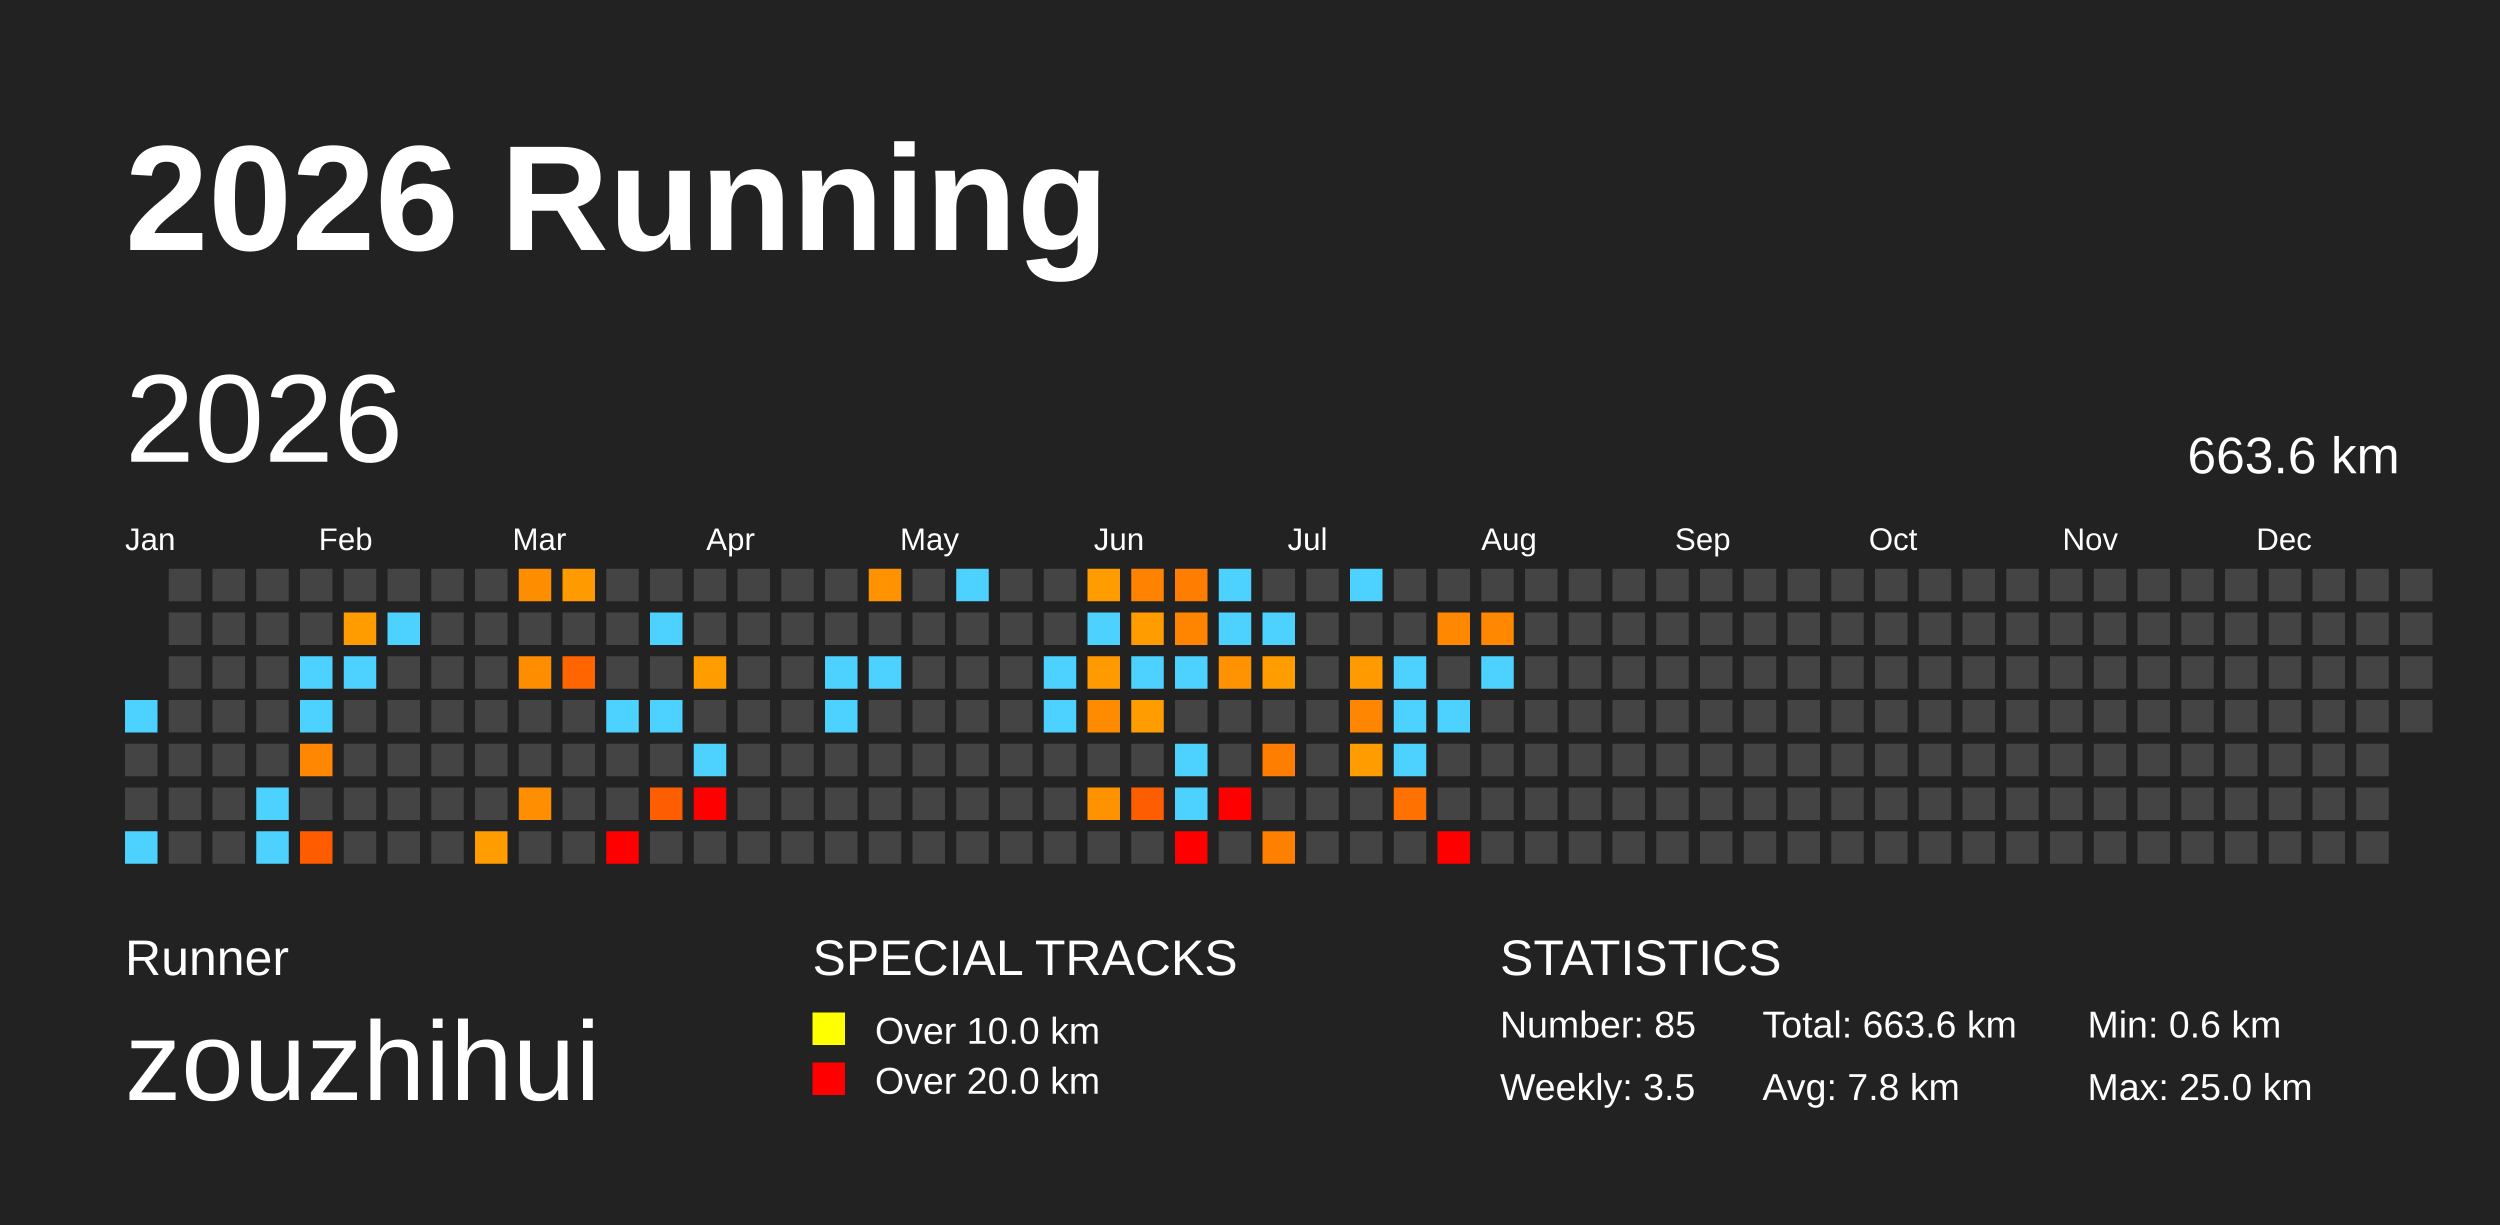
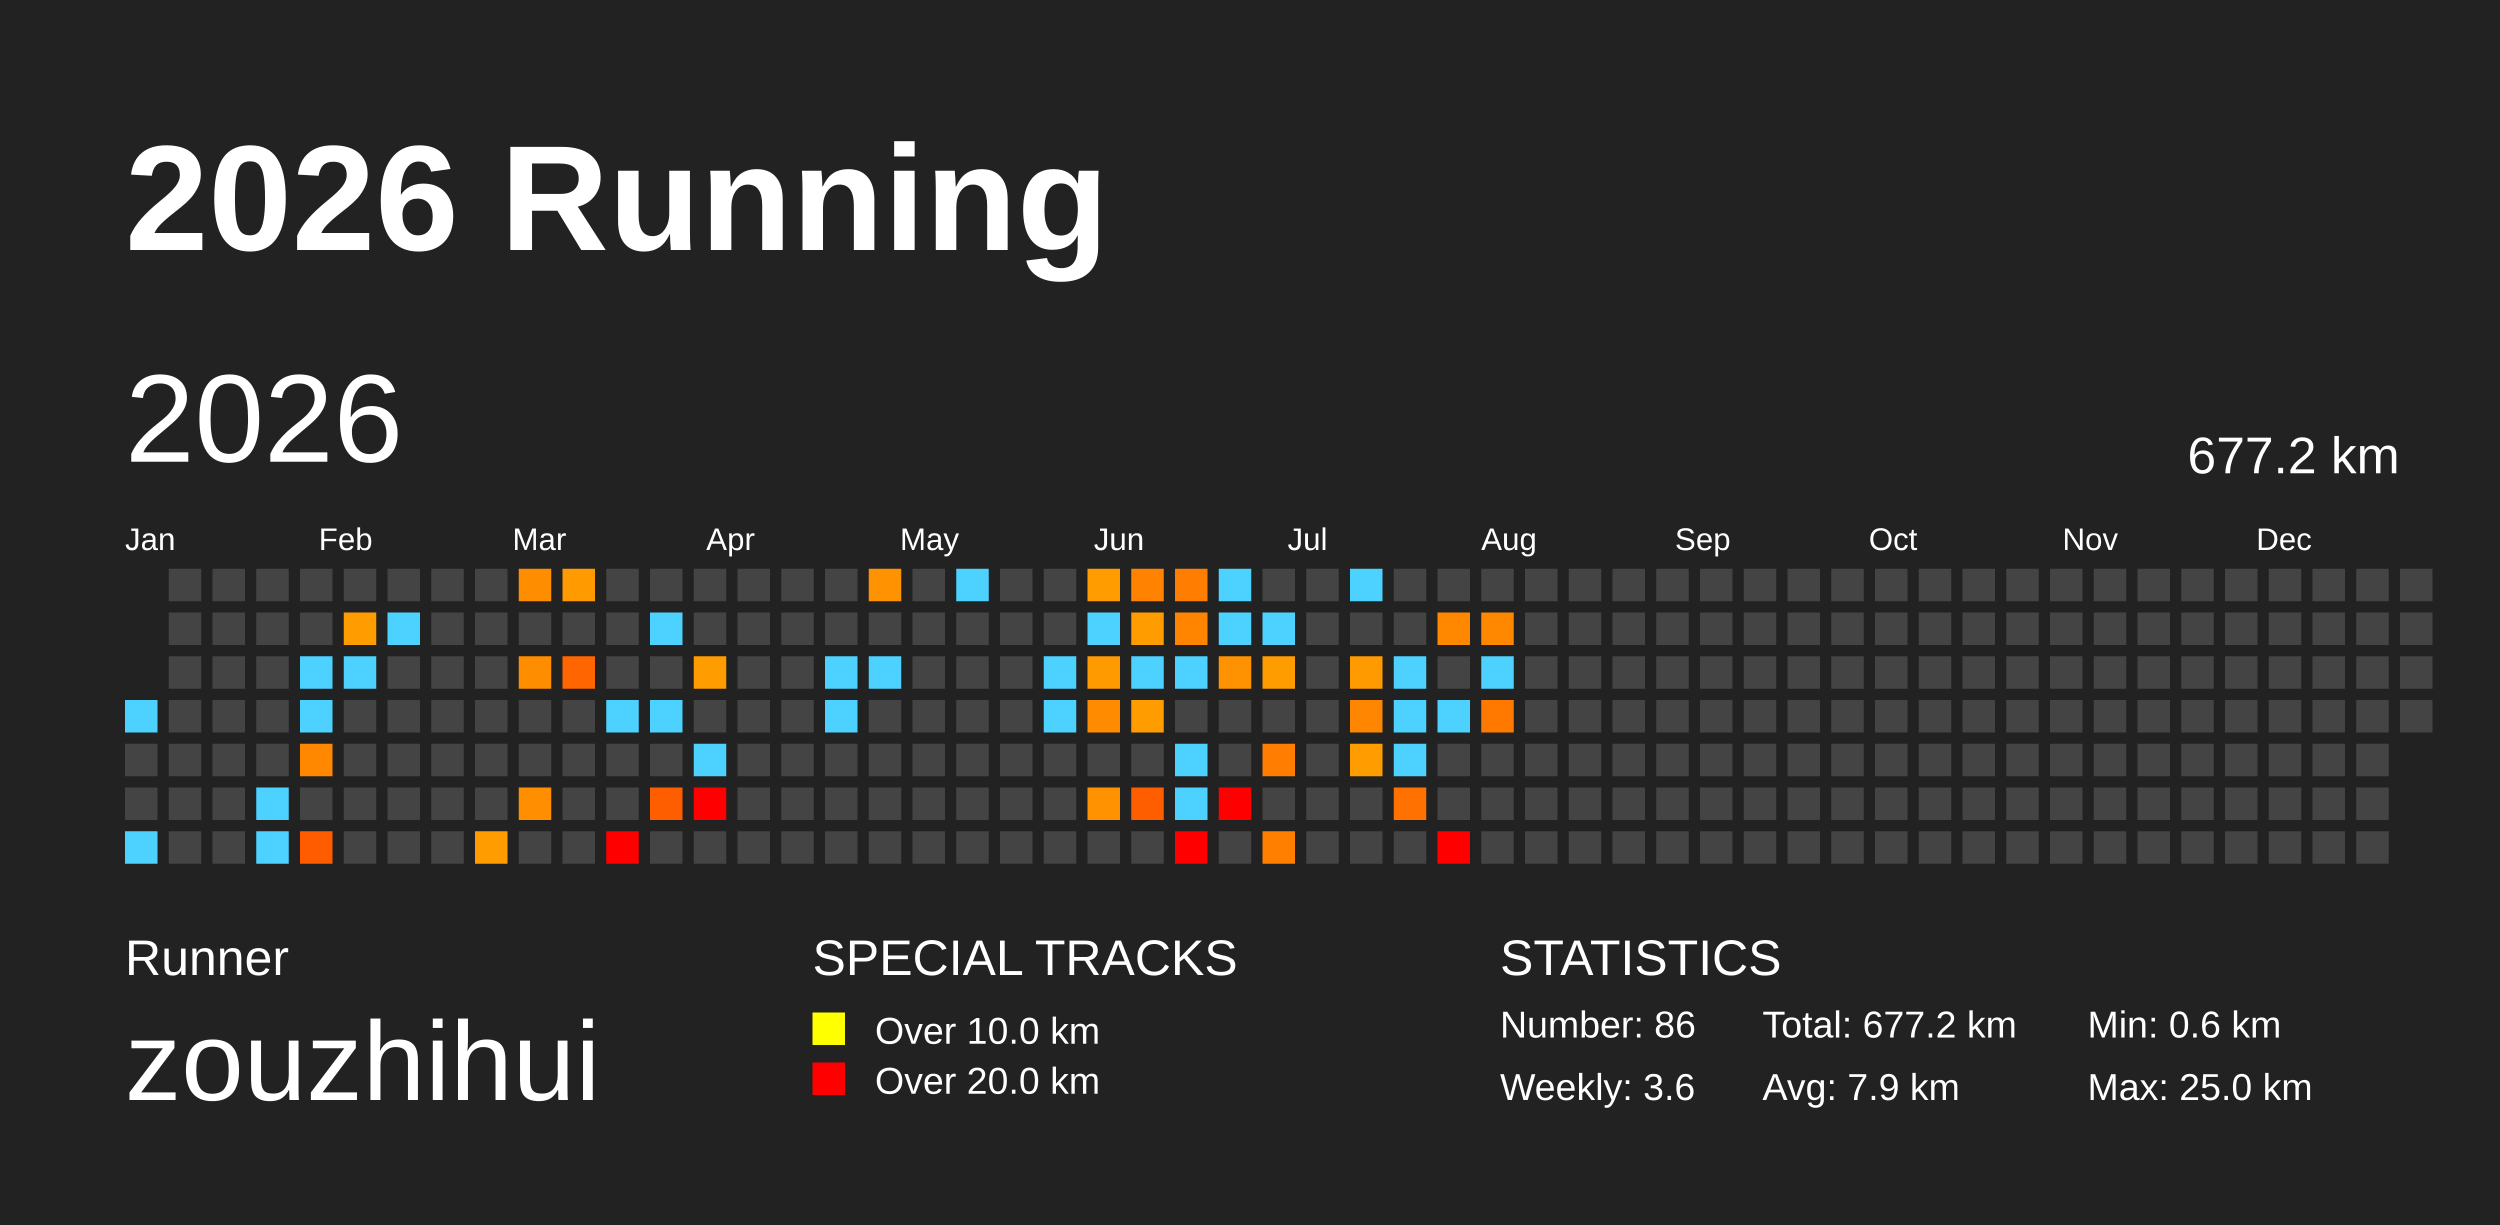
<svg xmlns="http://www.w3.org/2000/svg" baseProfile="full" height="98mm" version="1.1" viewBox="0,0,200,98" width="200mm">
  <defs />
  <rect fill="#222222" height="98" width="200" x="0" y="0" />
  <text fill="#FFFFFF" style="font-size:12px; font-family:Arial; font-weight:bold;" x="10" y="20">2026 Running</text>
  <text fill="#FFFFFF" style="font-size:4px; font-family:Arial" x="10" y="78">Runner</text>
  <text fill="#FFFFFF" style="font-size:9px; font-family:Arial" x="10" y="88">zouzhihui</text>
  <text fill="#FFFFFF" style="font-size:4px; font-family:Arial" x="65" y="78">SPECIAL TRACKS</text>
  <rect fill="yellow" height="2.6" width="2.6" x="65" y="81" />
  <text fill="#FFFFFF" style="font-size:3px; font-family:Arial" x="70" y="83.5">Over 10.0 km</text>
  <rect fill="red" height="2.6" width="2.6" x="65" y="85" />
  <text fill="#FFFFFF" style="font-size:3px; font-family:Arial" x="70" y="87.5">Over 20.0 km</text>
  <text fill="#FFFFFF" style="font-size:4px; font-family:Arial" x="120" y="78">STATISTICS</text>
-   <text fill="#FFFFFF" style="font-size:3px; font-family:Arial" x="120" y="83">Number: 85</text>
-   <text fill="#FFFFFF" style="font-size:3px; font-family:Arial" x="120" y="88">Weekly: 3.5</text>
-   <text fill="#FFFFFF" style="font-size:3px; font-family:Arial" x="141" y="83">Total: 663.6 km</text>
-   <text fill="#FFFFFF" style="font-size:3px; font-family:Arial" x="141" y="88">Avg: 7.8 km</text>
+   <text fill="#FFFFFF" style="font-size:3px; font-family:Arial" x="120" y="83">Number: 86</text>
+   <text fill="#FFFFFF" style="font-size:3px; font-family:Arial" x="120" y="88">Weekly: 3.6</text>
+   <text fill="#FFFFFF" style="font-size:3px; font-family:Arial" x="141" y="83">Total: 677.2 km</text>
+   <text fill="#FFFFFF" style="font-size:3px; font-family:Arial" x="141" y="88">Avg: 7.9 km</text>
  <text fill="#FFFFFF" style="font-size:3px; font-family:Arial" x="167" y="83">Min: 0.6 km</text>
  <text fill="#FFFFFF" style="font-size:3px; font-family:Arial" x="167" y="88">Max: 25.0 km</text>
  <text dominant-baseline="hanging" fill="#FFFFFF" style="font-size:10.0px; font-family:Arial;" x="10" y="30">2026</text>
-   <text dominant-baseline="hanging" fill="#FFFFFF" style="font-size:4.125px; font-family:Arial;" x="175" y="35">663.6 km</text>
+   <text dominant-baseline="hanging" fill="#FFFFFF" style="font-size:4.125px; font-family:Arial;" x="175" y="35">677.2 km</text>
  <text fill="#FFFFFF" style="font-size:2.5px; font-family:Arial" x="10.0" y="44">Jan</text>
  <text fill="#FFFFFF" style="font-size:2.5px; font-family:Arial" x="25.5" y="44">Feb</text>
  <text fill="#FFFFFF" style="font-size:2.5px; font-family:Arial" x="41.0" y="44">Mar</text>
  <text fill="#FFFFFF" style="font-size:2.5px; font-family:Arial" x="56.5" y="44">Apr</text>
  <text fill="#FFFFFF" style="font-size:2.5px; font-family:Arial" x="72.0" y="44">May</text>
  <text fill="#FFFFFF" style="font-size:2.5px; font-family:Arial" x="87.5" y="44">Jun</text>
  <text fill="#FFFFFF" style="font-size:2.5px; font-family:Arial" x="103.0" y="44">Jul</text>
  <text fill="#FFFFFF" style="font-size:2.5px; font-family:Arial" x="118.5" y="44">Aug</text>
  <text fill="#FFFFFF" style="font-size:2.5px; font-family:Arial" x="134.0" y="44">Sep</text>
  <text fill="#FFFFFF" style="font-size:2.5px; font-family:Arial" x="149.5" y="44">Oct</text>
  <text fill="#FFFFFF" style="font-size:2.5px; font-family:Arial" x="165.0" y="44">Nov</text>
  <text fill="#FFFFFF" style="font-size:2.5px; font-family:Arial" x="180.5" y="44">Dec</text>
  <rect fill="#4dd2ff" height="2.6" width="2.6" x="10.0" y="56.0" />
  <rect fill="#444444" height="2.6" width="2.6" x="10.0" y="59.5" />
  <rect fill="#444444" height="2.6" width="2.6" x="10.0" y="63.0" />
  <rect fill="#4dd2ff" height="2.6" width="2.6" x="10.0" y="66.5" />
  <rect fill="#444444" height="2.6" width="2.6" x="13.5" y="45.5" />
  <rect fill="#444444" height="2.6" width="2.6" x="13.5" y="49.0" />
  <rect fill="#444444" height="2.6" width="2.6" x="13.5" y="52.5" />
  <rect fill="#444444" height="2.6" width="2.6" x="13.5" y="56.0" />
  <rect fill="#444444" height="2.6" width="2.6" x="13.5" y="59.5" />
  <rect fill="#444444" height="2.6" width="2.6" x="13.5" y="63.0" />
  <rect fill="#444444" height="2.6" width="2.6" x="13.5" y="66.5" />
  <rect fill="#444444" height="2.6" width="2.6" x="17.0" y="45.5" />
  <rect fill="#444444" height="2.6" width="2.6" x="17.0" y="49.0" />
  <rect fill="#444444" height="2.6" width="2.6" x="17.0" y="52.5" />
  <rect fill="#444444" height="2.6" width="2.6" x="17.0" y="56.0" />
  <rect fill="#444444" height="2.6" width="2.6" x="17.0" y="59.5" />
  <rect fill="#444444" height="2.6" width="2.6" x="17.0" y="63.0" />
  <rect fill="#444444" height="2.6" width="2.6" x="17.0" y="66.5" />
  <rect fill="#444444" height="2.6" width="2.6" x="20.5" y="45.5" />
  <rect fill="#444444" height="2.6" width="2.6" x="20.5" y="49.0" />
  <rect fill="#444444" height="2.6" width="2.6" x="20.5" y="52.5" />
  <rect fill="#444444" height="2.6" width="2.6" x="20.5" y="56.0" />
  <rect fill="#444444" height="2.6" width="2.6" x="20.5" y="59.5" />
  <rect fill="#4dd2ff" height="2.6" width="2.6" x="20.5" y="63.0" />
  <rect fill="#4dd2ff" height="2.6" width="2.6" x="20.5" y="66.5" />
  <rect fill="#444444" height="2.6" width="2.6" x="24.0" y="45.5" />
  <rect fill="#444444" height="2.6" width="2.6" x="24.0" y="49.0" />
  <rect fill="#4dd2ff" height="2.6" width="2.6" x="24.0" y="52.5" />
  <rect fill="#4dd2ff" height="2.6" width="2.6" x="24.0" y="56.0" />
  <rect fill="#ff8800" height="2.6" width="2.6" x="24.0" y="59.5" />
  <rect fill="#444444" height="2.6" width="2.6" x="24.0" y="63.0" />
  <rect fill="#ff5c00" height="2.6" width="2.6" x="24.0" y="66.5" />
  <rect fill="#444444" height="2.6" width="2.6" x="27.5" y="45.5" />
  <rect fill="#ff9d00" height="2.6" width="2.6" x="27.5" y="49.0" />
  <rect fill="#4dd2ff" height="2.6" width="2.6" x="27.5" y="52.5" />
  <rect fill="#444444" height="2.6" width="2.6" x="27.5" y="56.0" />
  <rect fill="#444444" height="2.6" width="2.6" x="27.5" y="59.5" />
  <rect fill="#444444" height="2.6" width="2.6" x="27.5" y="63.0" />
  <rect fill="#444444" height="2.6" width="2.6" x="27.5" y="66.5" />
  <rect fill="#444444" height="2.6" width="2.6" x="31.0" y="45.5" />
  <rect fill="#4dd2ff" height="2.6" width="2.6" x="31.0" y="49.0" />
  <rect fill="#444444" height="2.6" width="2.6" x="31.0" y="52.5" />
  <rect fill="#444444" height="2.6" width="2.6" x="31.0" y="56.0" />
  <rect fill="#444444" height="2.6" width="2.6" x="31.0" y="59.5" />
  <rect fill="#444444" height="2.6" width="2.6" x="31.0" y="63.0" />
  <rect fill="#444444" height="2.6" width="2.6" x="31.0" y="66.5" />
  <rect fill="#444444" height="2.6" width="2.6" x="34.5" y="45.5" />
  <rect fill="#444444" height="2.6" width="2.6" x="34.5" y="49.0" />
  <rect fill="#444444" height="2.6" width="2.6" x="34.5" y="52.5" />
  <rect fill="#444444" height="2.6" width="2.6" x="34.5" y="56.0" />
  <rect fill="#444444" height="2.6" width="2.6" x="34.5" y="59.5" />
  <rect fill="#444444" height="2.6" width="2.6" x="34.5" y="63.0" />
  <rect fill="#444444" height="2.6" width="2.6" x="34.5" y="66.5" />
  <rect fill="#444444" height="2.6" width="2.6" x="38.0" y="45.5" />
  <rect fill="#444444" height="2.6" width="2.6" x="38.0" y="49.0" />
  <rect fill="#444444" height="2.6" width="2.6" x="38.0" y="52.5" />
  <rect fill="#444444" height="2.6" width="2.6" x="38.0" y="56.0" />
  <rect fill="#444444" height="2.6" width="2.6" x="38.0" y="59.5" />
  <rect fill="#444444" height="2.6" width="2.6" x="38.0" y="63.0" />
  <rect fill="#ff9d00" height="2.6" width="2.6" x="38.0" y="66.5" />
  <rect fill="#ff8d00" height="2.6" width="2.6" x="41.5" y="45.5" />
  <rect fill="#444444" height="2.6" width="2.6" x="41.5" y="49.0" />
  <rect fill="#ff8d00" height="2.6" width="2.6" x="41.5" y="52.5" />
  <rect fill="#444444" height="2.6" width="2.6" x="41.5" y="56.0" />
  <rect fill="#444444" height="2.6" width="2.6" x="41.5" y="59.5" />
  <rect fill="#ff8f00" height="2.6" width="2.6" x="41.5" y="63.0" />
  <rect fill="#444444" height="2.6" width="2.6" x="41.5" y="66.5" />
  <rect fill="#ff9a00" height="2.6" width="2.6" x="45.0" y="45.5" />
  <rect fill="#444444" height="2.6" width="2.6" x="45.0" y="49.0" />
  <rect fill="#ff6500" height="2.6" width="2.6" x="45.0" y="52.5" />
  <rect fill="#444444" height="2.6" width="2.6" x="45.0" y="56.0" />
  <rect fill="#444444" height="2.6" width="2.6" x="45.0" y="59.5" />
  <rect fill="#444444" height="2.6" width="2.6" x="45.0" y="63.0" />
  <rect fill="#444444" height="2.6" width="2.6" x="45.0" y="66.5" />
  <rect fill="#444444" height="2.6" width="2.6" x="48.5" y="45.5" />
  <rect fill="#444444" height="2.6" width="2.6" x="48.5" y="49.0" />
  <rect fill="#444444" height="2.6" width="2.6" x="48.5" y="52.5" />
  <rect fill="#4dd2ff" height="2.6" width="2.6" x="48.5" y="56.0" />
  <rect fill="#444444" height="2.6" width="2.6" x="48.5" y="59.5" />
  <rect fill="#444444" height="2.6" width="2.6" x="48.5" y="63.0" />
  <rect fill="red" height="2.6" width="2.6" x="48.5" y="66.5" />
  <rect fill="#444444" height="2.6" width="2.6" x="52.0" y="45.5" />
  <rect fill="#4dd2ff" height="2.6" width="2.6" x="52.0" y="49.0" />
  <rect fill="#444444" height="2.6" width="2.6" x="52.0" y="52.5" />
  <rect fill="#4dd2ff" height="2.6" width="2.6" x="52.0" y="56.0" />
  <rect fill="#444444" height="2.6" width="2.6" x="52.0" y="59.5" />
  <rect fill="#ff5e00" height="2.6" width="2.6" x="52.0" y="63.0" />
  <rect fill="#444444" height="2.6" width="2.6" x="52.0" y="66.5" />
  <rect fill="#444444" height="2.6" width="2.6" x="55.5" y="45.5" />
  <rect fill="#444444" height="2.6" width="2.6" x="55.5" y="49.0" />
  <rect fill="#ff9d00" height="2.6" width="2.6" x="55.5" y="52.5" />
  <rect fill="#444444" height="2.6" width="2.6" x="55.5" y="56.0" />
  <rect fill="#4dd2ff" height="2.6" width="2.6" x="55.5" y="59.5" />
  <rect fill="red" height="2.6" width="2.6" x="55.5" y="63.0" />
  <rect fill="#444444" height="2.6" width="2.6" x="55.5" y="66.5" />
  <rect fill="#444444" height="2.6" width="2.6" x="59.0" y="45.5" />
  <rect fill="#444444" height="2.6" width="2.6" x="59.0" y="49.0" />
  <rect fill="#444444" height="2.6" width="2.6" x="59.0" y="52.5" />
  <rect fill="#444444" height="2.6" width="2.6" x="59.0" y="56.0" />
  <rect fill="#444444" height="2.6" width="2.6" x="59.0" y="59.5" />
  <rect fill="#444444" height="2.6" width="2.6" x="59.0" y="63.0" />
  <rect fill="#444444" height="2.6" width="2.6" x="59.0" y="66.5" />
  <rect fill="#444444" height="2.6" width="2.6" x="62.5" y="45.5" />
  <rect fill="#444444" height="2.6" width="2.6" x="62.5" y="49.0" />
  <rect fill="#444444" height="2.6" width="2.6" x="62.5" y="52.5" />
  <rect fill="#444444" height="2.6" width="2.6" x="62.5" y="56.0" />
  <rect fill="#444444" height="2.6" width="2.6" x="62.5" y="59.5" />
  <rect fill="#444444" height="2.6" width="2.6" x="62.5" y="63.0" />
  <rect fill="#444444" height="2.6" width="2.6" x="62.5" y="66.5" />
  <rect fill="#444444" height="2.6" width="2.6" x="66.0" y="45.5" />
  <rect fill="#444444" height="2.6" width="2.6" x="66.0" y="49.0" />
  <rect fill="#4dd2ff" height="2.6" width="2.6" x="66.0" y="52.5" />
  <rect fill="#4dd2ff" height="2.6" width="2.6" x="66.0" y="56.0" />
  <rect fill="#444444" height="2.6" width="2.6" x="66.0" y="59.5" />
  <rect fill="#444444" height="2.6" width="2.6" x="66.0" y="63.0" />
  <rect fill="#444444" height="2.6" width="2.6" x="66.0" y="66.5" />
  <rect fill="#ff9200" height="2.6" width="2.6" x="69.5" y="45.5" />
  <rect fill="#444444" height="2.6" width="2.6" x="69.5" y="49.0" />
  <rect fill="#4dd2ff" height="2.6" width="2.6" x="69.5" y="52.5" />
  <rect fill="#444444" height="2.6" width="2.6" x="69.5" y="56.0" />
  <rect fill="#444444" height="2.6" width="2.6" x="69.5" y="59.5" />
  <rect fill="#444444" height="2.6" width="2.6" x="69.5" y="63.0" />
  <rect fill="#444444" height="2.6" width="2.6" x="69.5" y="66.5" />
  <rect fill="#444444" height="2.6" width="2.6" x="73.0" y="45.5" />
  <rect fill="#444444" height="2.6" width="2.6" x="73.0" y="49.0" />
  <rect fill="#444444" height="2.6" width="2.6" x="73.0" y="52.5" />
  <rect fill="#444444" height="2.6" width="2.6" x="73.0" y="56.0" />
  <rect fill="#444444" height="2.6" width="2.6" x="73.0" y="59.5" />
  <rect fill="#444444" height="2.6" width="2.6" x="73.0" y="63.0" />
  <rect fill="#444444" height="2.6" width="2.6" x="73.0" y="66.5" />
  <rect fill="#4dd2ff" height="2.6" width="2.6" x="76.5" y="45.5" />
  <rect fill="#444444" height="2.6" width="2.6" x="76.5" y="49.0" />
  <rect fill="#444444" height="2.6" width="2.6" x="76.5" y="52.5" />
  <rect fill="#444444" height="2.6" width="2.6" x="76.5" y="56.0" />
  <rect fill="#444444" height="2.6" width="2.6" x="76.5" y="59.5" />
  <rect fill="#444444" height="2.6" width="2.6" x="76.5" y="63.0" />
  <rect fill="#444444" height="2.6" width="2.6" x="76.5" y="66.5" />
  <rect fill="#444444" height="2.6" width="2.6" x="80.0" y="45.5" />
  <rect fill="#444444" height="2.6" width="2.6" x="80.0" y="49.0" />
  <rect fill="#444444" height="2.6" width="2.6" x="80.0" y="52.5" />
  <rect fill="#444444" height="2.6" width="2.6" x="80.0" y="56.0" />
  <rect fill="#444444" height="2.6" width="2.6" x="80.0" y="59.5" />
  <rect fill="#444444" height="2.6" width="2.6" x="80.0" y="63.0" />
  <rect fill="#444444" height="2.6" width="2.6" x="80.0" y="66.5" />
  <rect fill="#444444" height="2.6" width="2.6" x="83.5" y="45.5" />
  <rect fill="#444444" height="2.6" width="2.6" x="83.5" y="49.0" />
  <rect fill="#4dd2ff" height="2.6" width="2.6" x="83.5" y="52.5" />
  <rect fill="#4dd2ff" height="2.6" width="2.6" x="83.5" y="56.0" />
  <rect fill="#444444" height="2.6" width="2.6" x="83.5" y="59.5" />
  <rect fill="#444444" height="2.6" width="2.6" x="83.5" y="63.0" />
  <rect fill="#444444" height="2.6" width="2.6" x="83.5" y="66.5" />
  <rect fill="#ff9c00" height="2.6" width="2.6" x="87.0" y="45.5" />
  <rect fill="#4dd2ff" height="2.6" width="2.6" x="87.0" y="49.0" />
  <rect fill="#ff9b00" height="2.6" width="2.6" x="87.0" y="52.5" />
  <rect fill="#ff8c00" height="2.6" width="2.6" x="87.0" y="56.0" />
  <rect fill="#444444" height="2.6" width="2.6" x="87.0" y="59.5" />
  <rect fill="#ff9200" height="2.6" width="2.6" x="87.0" y="63.0" />
  <rect fill="#444444" height="2.6" width="2.6" x="87.0" y="66.5" />
  <rect fill="#ff8300" height="2.6" width="2.6" x="90.5" y="45.5" />
  <rect fill="#ff9c00" height="2.6" width="2.6" x="90.5" y="49.0" />
  <rect fill="#4dd2ff" height="2.6" width="2.6" x="90.5" y="52.5" />
  <rect fill="#ff9d00" height="2.6" width="2.6" x="90.5" y="56.0" />
  <rect fill="#444444" height="2.6" width="2.6" x="90.5" y="59.5" />
  <rect fill="#ff5e00" height="2.6" width="2.6" x="90.5" y="63.0" />
  <rect fill="#444444" height="2.6" width="2.6" x="90.5" y="66.5" />
  <rect fill="#ff7d00" height="2.6" width="2.6" x="94.0" y="45.5" />
  <rect fill="#ff8500" height="2.6" width="2.6" x="94.0" y="49.0" />
  <rect fill="#4dd2ff" height="2.6" width="2.6" x="94.0" y="52.5" />
  <rect fill="#444444" height="2.6" width="2.6" x="94.0" y="56.0" />
  <rect fill="#4dd2ff" height="2.6" width="2.6" x="94.0" y="59.5" />
  <rect fill="#4dd2ff" height="2.6" width="2.6" x="94.0" y="63.0" />
  <rect fill="red" height="2.6" width="2.6" x="94.0" y="66.5" />
  <rect fill="#4dd2ff" height="2.6" width="2.6" x="97.5" y="45.5" />
  <rect fill="#4dd2ff" height="2.6" width="2.6" x="97.5" y="49.0" />
  <rect fill="#ff9200" height="2.6" width="2.6" x="97.5" y="52.5" />
  <rect fill="#444444" height="2.6" width="2.6" x="97.5" y="56.0" />
  <rect fill="#444444" height="2.6" width="2.6" x="97.5" y="59.5" />
  <rect fill="red" height="2.6" width="2.6" x="97.5" y="63.0" />
  <rect fill="#444444" height="2.6" width="2.6" x="97.5" y="66.5" />
  <rect fill="#444444" height="2.6" width="2.6" x="101.0" y="45.5" />
  <rect fill="#4dd2ff" height="2.6" width="2.6" x="101.0" y="49.0" />
  <rect fill="#ff9d00" height="2.6" width="2.6" x="101.0" y="52.5" />
  <rect fill="#444444" height="2.6" width="2.6" x="101.0" y="56.0" />
  <rect fill="#ff7d00" height="2.6" width="2.6" x="101.0" y="59.5" />
  <rect fill="#444444" height="2.6" width="2.6" x="101.0" y="63.0" />
  <rect fill="#ff7f00" height="2.6" width="2.6" x="101.0" y="66.5" />
  <rect fill="#444444" height="2.6" width="2.6" x="104.5" y="45.5" />
  <rect fill="#444444" height="2.6" width="2.6" x="104.5" y="49.0" />
  <rect fill="#444444" height="2.6" width="2.6" x="104.5" y="52.5" />
  <rect fill="#444444" height="2.6" width="2.6" x="104.5" y="56.0" />
  <rect fill="#444444" height="2.6" width="2.6" x="104.5" y="59.5" />
  <rect fill="#444444" height="2.6" width="2.6" x="104.5" y="63.0" />
  <rect fill="#444444" height="2.6" width="2.6" x="104.5" y="66.5" />
  <rect fill="#4dd2ff" height="2.6" width="2.6" x="108.0" y="45.5" />
  <rect fill="#444444" height="2.6" width="2.6" x="108.0" y="49.0" />
  <rect fill="#ff9b00" height="2.6" width="2.6" x="108.0" y="52.5" />
  <rect fill="#ff8600" height="2.6" width="2.6" x="108.0" y="56.0" />
  <rect fill="#ff9c00" height="2.6" width="2.6" x="108.0" y="59.5" />
  <rect fill="#444444" height="2.6" width="2.6" x="108.0" y="63.0" />
  <rect fill="#444444" height="2.6" width="2.6" x="108.0" y="66.5" />
  <rect fill="#444444" height="2.6" width="2.6" x="111.5" y="45.5" />
  <rect fill="#444444" height="2.6" width="2.6" x="111.5" y="49.0" />
  <rect fill="#4dd2ff" height="2.6" width="2.6" x="111.5" y="52.5" />
  <rect fill="#4dd2ff" height="2.6" width="2.6" x="111.5" y="56.0" />
  <rect fill="#4dd2ff" height="2.6" width="2.6" x="111.5" y="59.5" />
  <rect fill="#ff7100" height="2.6" width="2.6" x="111.5" y="63.0" />
  <rect fill="#444444" height="2.6" width="2.6" x="111.5" y="66.5" />
  <rect fill="#444444" height="2.6" width="2.6" x="115.0" y="45.5" />
  <rect fill="#ff8800" height="2.6" width="2.6" x="115.0" y="49.0" />
  <rect fill="#444444" height="2.6" width="2.6" x="115.0" y="52.5" />
  <rect fill="#4dd2ff" height="2.6" width="2.6" x="115.0" y="56.0" />
  <rect fill="#444444" height="2.6" width="2.6" x="115.0" y="59.5" />
  <rect fill="#444444" height="2.6" width="2.6" x="115.0" y="63.0" />
  <rect fill="red" height="2.6" width="2.6" x="115.0" y="66.5" />
  <rect fill="#444444" height="2.6" width="2.6" x="118.5" y="45.5" />
  <rect fill="#ff8800" height="2.6" width="2.6" x="118.5" y="49.0" />
  <rect fill="#4dd2ff" height="2.6" width="2.6" x="118.5" y="52.5" />
-   <rect fill="#444444" height="2.6" width="2.6" x="118.5" y="56.0" />
+   <rect fill="#ff7900" height="2.6" width="2.6" x="118.5" y="56.0" />
  <rect fill="#444444" height="2.6" width="2.6" x="118.5" y="59.5" />
  <rect fill="#444444" height="2.6" width="2.6" x="118.5" y="63.0" />
  <rect fill="#444444" height="2.6" width="2.6" x="118.5" y="66.5" />
  <rect fill="#444444" height="2.6" width="2.6" x="122.0" y="45.5" />
  <rect fill="#444444" height="2.6" width="2.6" x="122.0" y="49.0" />
  <rect fill="#444444" height="2.6" width="2.6" x="122.0" y="52.5" />
  <rect fill="#444444" height="2.6" width="2.6" x="122.0" y="56.0" />
  <rect fill="#444444" height="2.6" width="2.6" x="122.0" y="59.5" />
  <rect fill="#444444" height="2.6" width="2.6" x="122.0" y="63.0" />
  <rect fill="#444444" height="2.6" width="2.6" x="122.0" y="66.5" />
  <rect fill="#444444" height="2.6" width="2.6" x="125.5" y="45.5" />
  <rect fill="#444444" height="2.6" width="2.6" x="125.5" y="49.0" />
  <rect fill="#444444" height="2.6" width="2.6" x="125.5" y="52.5" />
  <rect fill="#444444" height="2.6" width="2.6" x="125.5" y="56.0" />
  <rect fill="#444444" height="2.6" width="2.6" x="125.5" y="59.5" />
  <rect fill="#444444" height="2.6" width="2.6" x="125.5" y="63.0" />
  <rect fill="#444444" height="2.6" width="2.6" x="125.5" y="66.5" />
  <rect fill="#444444" height="2.6" width="2.6" x="129.0" y="45.5" />
  <rect fill="#444444" height="2.6" width="2.6" x="129.0" y="49.0" />
  <rect fill="#444444" height="2.6" width="2.6" x="129.0" y="52.5" />
  <rect fill="#444444" height="2.6" width="2.6" x="129.0" y="56.0" />
  <rect fill="#444444" height="2.6" width="2.6" x="129.0" y="59.5" />
  <rect fill="#444444" height="2.6" width="2.6" x="129.0" y="63.0" />
  <rect fill="#444444" height="2.6" width="2.6" x="129.0" y="66.5" />
  <rect fill="#444444" height="2.6" width="2.6" x="132.5" y="45.5" />
  <rect fill="#444444" height="2.6" width="2.6" x="132.5" y="49.0" />
  <rect fill="#444444" height="2.6" width="2.6" x="132.5" y="52.5" />
  <rect fill="#444444" height="2.6" width="2.6" x="132.5" y="56.0" />
  <rect fill="#444444" height="2.6" width="2.6" x="132.5" y="59.5" />
  <rect fill="#444444" height="2.6" width="2.6" x="132.5" y="63.0" />
  <rect fill="#444444" height="2.6" width="2.6" x="132.5" y="66.5" />
  <rect fill="#444444" height="2.6" width="2.6" x="136.0" y="45.5" />
  <rect fill="#444444" height="2.6" width="2.6" x="136.0" y="49.0" />
  <rect fill="#444444" height="2.6" width="2.6" x="136.0" y="52.5" />
  <rect fill="#444444" height="2.6" width="2.6" x="136.0" y="56.0" />
  <rect fill="#444444" height="2.6" width="2.6" x="136.0" y="59.5" />
  <rect fill="#444444" height="2.6" width="2.6" x="136.0" y="63.0" />
  <rect fill="#444444" height="2.6" width="2.6" x="136.0" y="66.5" />
  <rect fill="#444444" height="2.6" width="2.6" x="139.5" y="45.5" />
  <rect fill="#444444" height="2.6" width="2.6" x="139.5" y="49.0" />
  <rect fill="#444444" height="2.6" width="2.6" x="139.5" y="52.5" />
  <rect fill="#444444" height="2.6" width="2.6" x="139.5" y="56.0" />
  <rect fill="#444444" height="2.6" width="2.6" x="139.5" y="59.5" />
  <rect fill="#444444" height="2.6" width="2.6" x="139.5" y="63.0" />
  <rect fill="#444444" height="2.6" width="2.6" x="139.5" y="66.5" />
  <rect fill="#444444" height="2.6" width="2.6" x="143.0" y="45.5" />
  <rect fill="#444444" height="2.6" width="2.6" x="143.0" y="49.0" />
  <rect fill="#444444" height="2.6" width="2.6" x="143.0" y="52.5" />
  <rect fill="#444444" height="2.6" width="2.6" x="143.0" y="56.0" />
  <rect fill="#444444" height="2.6" width="2.6" x="143.0" y="59.5" />
  <rect fill="#444444" height="2.6" width="2.6" x="143.0" y="63.0" />
  <rect fill="#444444" height="2.6" width="2.6" x="143.0" y="66.5" />
  <rect fill="#444444" height="2.6" width="2.6" x="146.5" y="45.5" />
  <rect fill="#444444" height="2.6" width="2.6" x="146.5" y="49.0" />
  <rect fill="#444444" height="2.6" width="2.6" x="146.5" y="52.5" />
  <rect fill="#444444" height="2.6" width="2.6" x="146.5" y="56.0" />
  <rect fill="#444444" height="2.6" width="2.6" x="146.5" y="59.5" />
  <rect fill="#444444" height="2.6" width="2.6" x="146.5" y="63.0" />
  <rect fill="#444444" height="2.6" width="2.6" x="146.5" y="66.5" />
  <rect fill="#444444" height="2.6" width="2.6" x="150.0" y="45.5" />
  <rect fill="#444444" height="2.6" width="2.6" x="150.0" y="49.0" />
  <rect fill="#444444" height="2.6" width="2.6" x="150.0" y="52.5" />
  <rect fill="#444444" height="2.6" width="2.6" x="150.0" y="56.0" />
  <rect fill="#444444" height="2.6" width="2.6" x="150.0" y="59.5" />
  <rect fill="#444444" height="2.6" width="2.6" x="150.0" y="63.0" />
  <rect fill="#444444" height="2.6" width="2.6" x="150.0" y="66.5" />
  <rect fill="#444444" height="2.6" width="2.6" x="153.5" y="45.5" />
  <rect fill="#444444" height="2.6" width="2.6" x="153.5" y="49.0" />
  <rect fill="#444444" height="2.6" width="2.6" x="153.5" y="52.5" />
  <rect fill="#444444" height="2.6" width="2.6" x="153.5" y="56.0" />
  <rect fill="#444444" height="2.6" width="2.6" x="153.5" y="59.5" />
  <rect fill="#444444" height="2.6" width="2.6" x="153.5" y="63.0" />
  <rect fill="#444444" height="2.6" width="2.6" x="153.5" y="66.5" />
  <rect fill="#444444" height="2.6" width="2.6" x="157.0" y="45.5" />
  <rect fill="#444444" height="2.6" width="2.6" x="157.0" y="49.0" />
  <rect fill="#444444" height="2.6" width="2.6" x="157.0" y="52.5" />
  <rect fill="#444444" height="2.6" width="2.6" x="157.0" y="56.0" />
  <rect fill="#444444" height="2.6" width="2.6" x="157.0" y="59.5" />
  <rect fill="#444444" height="2.6" width="2.6" x="157.0" y="63.0" />
  <rect fill="#444444" height="2.6" width="2.6" x="157.0" y="66.5" />
  <rect fill="#444444" height="2.6" width="2.6" x="160.5" y="45.5" />
  <rect fill="#444444" height="2.6" width="2.6" x="160.5" y="49.0" />
  <rect fill="#444444" height="2.6" width="2.6" x="160.5" y="52.5" />
  <rect fill="#444444" height="2.6" width="2.6" x="160.5" y="56.0" />
  <rect fill="#444444" height="2.6" width="2.6" x="160.5" y="59.5" />
  <rect fill="#444444" height="2.6" width="2.6" x="160.5" y="63.0" />
  <rect fill="#444444" height="2.6" width="2.6" x="160.5" y="66.5" />
  <rect fill="#444444" height="2.6" width="2.6" x="164.0" y="45.5" />
  <rect fill="#444444" height="2.6" width="2.6" x="164.0" y="49.0" />
  <rect fill="#444444" height="2.6" width="2.6" x="164.0" y="52.5" />
  <rect fill="#444444" height="2.6" width="2.6" x="164.0" y="56.0" />
  <rect fill="#444444" height="2.6" width="2.6" x="164.0" y="59.5" />
  <rect fill="#444444" height="2.6" width="2.6" x="164.0" y="63.0" />
  <rect fill="#444444" height="2.6" width="2.6" x="164.0" y="66.5" />
  <rect fill="#444444" height="2.6" width="2.6" x="167.5" y="45.5" />
  <rect fill="#444444" height="2.6" width="2.6" x="167.5" y="49.0" />
  <rect fill="#444444" height="2.6" width="2.6" x="167.5" y="52.5" />
  <rect fill="#444444" height="2.6" width="2.6" x="167.5" y="56.0" />
  <rect fill="#444444" height="2.6" width="2.6" x="167.5" y="59.5" />
  <rect fill="#444444" height="2.6" width="2.6" x="167.5" y="63.0" />
  <rect fill="#444444" height="2.6" width="2.6" x="167.5" y="66.5" />
  <rect fill="#444444" height="2.6" width="2.6" x="171.0" y="45.5" />
  <rect fill="#444444" height="2.6" width="2.6" x="171.0" y="49.0" />
  <rect fill="#444444" height="2.6" width="2.6" x="171.0" y="52.5" />
  <rect fill="#444444" height="2.6" width="2.6" x="171.0" y="56.0" />
  <rect fill="#444444" height="2.6" width="2.6" x="171.0" y="59.5" />
  <rect fill="#444444" height="2.6" width="2.6" x="171.0" y="63.0" />
  <rect fill="#444444" height="2.6" width="2.6" x="171.0" y="66.5" />
  <rect fill="#444444" height="2.6" width="2.6" x="174.5" y="45.5" />
  <rect fill="#444444" height="2.6" width="2.6" x="174.5" y="49.0" />
  <rect fill="#444444" height="2.6" width="2.6" x="174.5" y="52.5" />
  <rect fill="#444444" height="2.6" width="2.6" x="174.5" y="56.0" />
  <rect fill="#444444" height="2.6" width="2.6" x="174.5" y="59.5" />
  <rect fill="#444444" height="2.6" width="2.6" x="174.5" y="63.0" />
  <rect fill="#444444" height="2.6" width="2.6" x="174.5" y="66.5" />
  <rect fill="#444444" height="2.6" width="2.6" x="178.0" y="45.5" />
  <rect fill="#444444" height="2.6" width="2.6" x="178.0" y="49.0" />
  <rect fill="#444444" height="2.6" width="2.6" x="178.0" y="52.5" />
  <rect fill="#444444" height="2.6" width="2.6" x="178.0" y="56.0" />
  <rect fill="#444444" height="2.6" width="2.6" x="178.0" y="59.5" />
  <rect fill="#444444" height="2.6" width="2.6" x="178.0" y="63.0" />
  <rect fill="#444444" height="2.6" width="2.6" x="178.0" y="66.5" />
  <rect fill="#444444" height="2.6" width="2.6" x="181.5" y="45.5" />
  <rect fill="#444444" height="2.6" width="2.6" x="181.5" y="49.0" />
  <rect fill="#444444" height="2.6" width="2.6" x="181.5" y="52.5" />
  <rect fill="#444444" height="2.6" width="2.6" x="181.5" y="56.0" />
  <rect fill="#444444" height="2.6" width="2.6" x="181.5" y="59.5" />
  <rect fill="#444444" height="2.6" width="2.6" x="181.5" y="63.0" />
  <rect fill="#444444" height="2.6" width="2.6" x="181.5" y="66.5" />
  <rect fill="#444444" height="2.6" width="2.6" x="185.0" y="45.5" />
  <rect fill="#444444" height="2.6" width="2.6" x="185.0" y="49.0" />
  <rect fill="#444444" height="2.6" width="2.6" x="185.0" y="52.5" />
  <rect fill="#444444" height="2.6" width="2.6" x="185.0" y="56.0" />
  <rect fill="#444444" height="2.6" width="2.6" x="185.0" y="59.5" />
  <rect fill="#444444" height="2.6" width="2.6" x="185.0" y="63.0" />
  <rect fill="#444444" height="2.6" width="2.6" x="185.0" y="66.5" />
  <rect fill="#444444" height="2.6" width="2.6" x="188.5" y="45.5" />
  <rect fill="#444444" height="2.6" width="2.6" x="188.5" y="49.0" />
  <rect fill="#444444" height="2.6" width="2.6" x="188.5" y="52.5" />
  <rect fill="#444444" height="2.6" width="2.6" x="188.5" y="56.0" />
  <rect fill="#444444" height="2.6" width="2.6" x="188.5" y="59.5" />
  <rect fill="#444444" height="2.6" width="2.6" x="188.5" y="63.0" />
  <rect fill="#444444" height="2.6" width="2.6" x="188.5" y="66.5" />
  <rect fill="#444444" height="2.6" width="2.6" x="192.0" y="45.5" />
  <rect fill="#444444" height="2.6" width="2.6" x="192.0" y="49.0" />
  <rect fill="#444444" height="2.6" width="2.6" x="192.0" y="52.5" />
  <rect fill="#444444" height="2.6" width="2.6" x="192.0" y="56.0" />
</svg>
